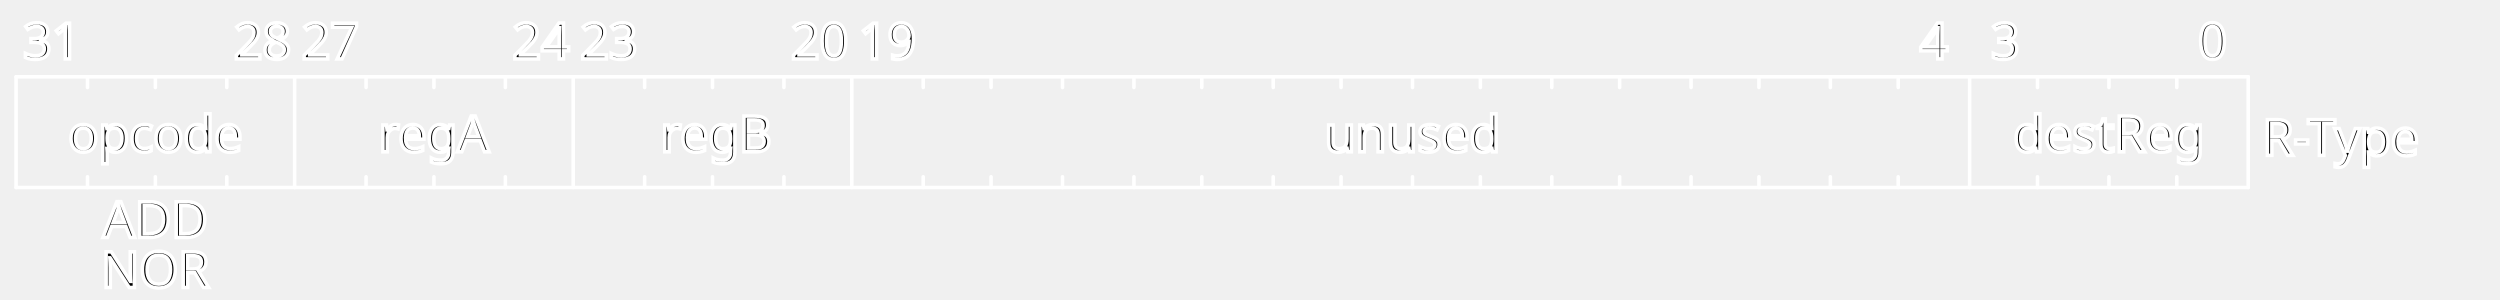
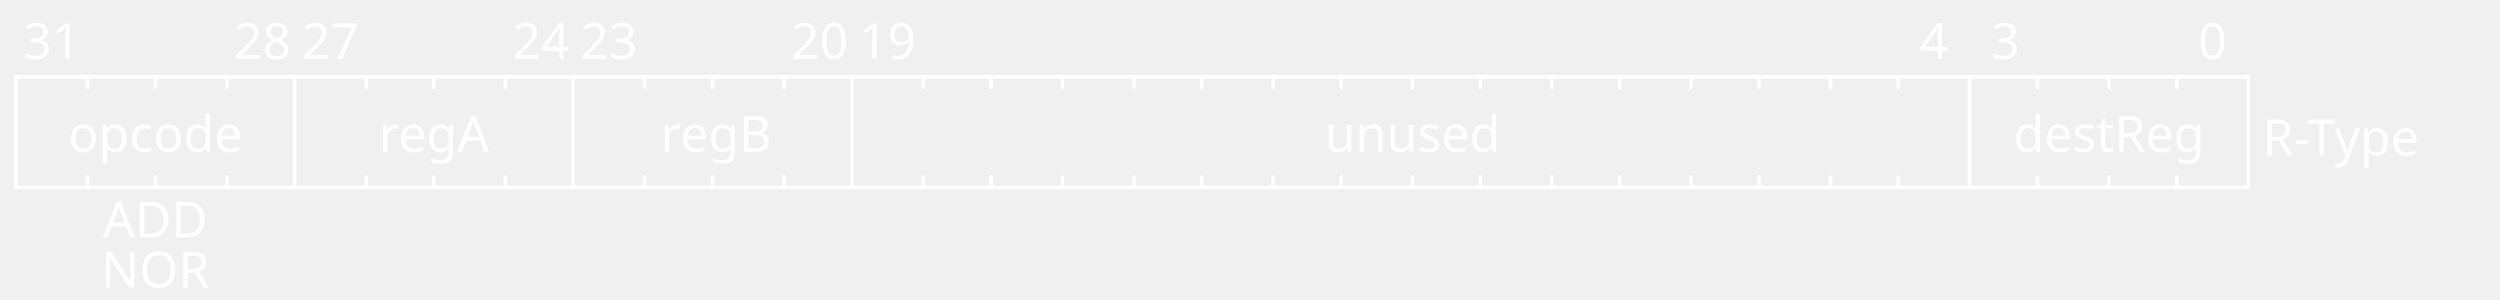
<svg xmlns="http://www.w3.org/2000/svg" width="700" height="84" viewBox="0 0 700 84" class="WaveDrom">
-   <g stroke="white" transform="translate(0.5,0.5)" text-anchor="middle" font-size="14" font-family="sans-serif" font-weight="normal">
+   <g transform="translate(0.5,0.5)" text-anchor="middle" font-size="14" font-family="sans-serif" font-weight="normal">
    <g transform="translate(4,21)">
-       <g stroke-width="1" stroke-linecap="round">
+       <g stroke="white" stroke-width="1" stroke-linecap="round">
        <line x2="625" />
        <line y2="31" />
        <line x2="625" y1="31" y2="31" />
        <line x1="625" x2="625" y2="31" />
        <line x1="605" x2="605" y2="3" />
        <line x1="605" x2="605" y1="31" y2="28" />
        <line x1="586" x2="586" y2="3" />
        <line x1="586" x2="586" y1="31" y2="28" />
        <line x1="566" x2="566" y2="3" />
        <line x1="566" x2="566" y1="31" y2="28" />
        <line x1="547" x2="547" y2="31" />
        <line x1="527" x2="527" y2="3" />
        <line x1="527" x2="527" y1="31" y2="28" />
        <line x1="508" x2="508" y2="3" />
        <line x1="508" x2="508" y1="31" y2="28" />
        <line x1="488" x2="488" y2="3" />
        <line x1="488" x2="488" y1="31" y2="28" />
        <line x1="469" x2="469" y2="3" />
        <line x1="469" x2="469" y1="31" y2="28" />
        <line x1="449" x2="449" y2="3" />
        <line x1="449" x2="449" y1="31" y2="28" />
        <line x1="430" x2="430" y2="3" />
        <line x1="430" x2="430" y1="31" y2="28" />
        <line x1="410" x2="410" y2="3" />
        <line x1="410" x2="410" y1="31" y2="28" />
        <line x1="391" x2="391" y2="3" />
        <line x1="391" x2="391" y1="31" y2="28" />
        <line x1="371" x2="371" y2="3" />
        <line x1="371" x2="371" y1="31" y2="28" />
        <line x1="352" x2="352" y2="3" />
        <line x1="352" x2="352" y1="31" y2="28" />
        <line x1="332" x2="332" y2="3" />
        <line x1="332" x2="332" y1="31" y2="28" />
        <line x1="313" x2="313" y2="3" />
        <line x1="313" x2="313" y1="31" y2="28" />
        <line x1="293" x2="293" y2="3" />
        <line x1="293" x2="293" y1="31" y2="28" />
        <line x1="273" x2="273" y2="3" />
        <line x1="273" x2="273" y1="31" y2="28" />
        <line x1="254" x2="254" y2="3" />
        <line x1="254" x2="254" y1="31" y2="28" />
        <line x1="234" x2="234" y2="31" />
        <line x1="215" x2="215" y2="3" />
        <line x1="215" x2="215" y1="31" y2="28" />
        <line x1="195" x2="195" y2="3" />
        <line x1="195" x2="195" y1="31" y2="28" />
        <line x1="176" x2="176" y2="3" />
        <line x1="176" x2="176" y1="31" y2="28" />
        <line x1="156" x2="156" y2="31" />
        <line x1="137" x2="137" y2="3" />
        <line x1="137" x2="137" y1="31" y2="28" />
        <line x1="117" x2="117" y2="3" />
        <line x1="117" x2="117" y1="31" y2="28" />
        <line x1="98" x2="98" y2="3" />
        <line x1="98" x2="98" y1="31" y2="28" />
        <line x1="78" x2="78" y2="31" />
        <line x1="59" x2="59" y2="3" />
        <line x1="59" x2="59" y1="31" y2="28" />
        <line x1="39" x2="39" y2="3" />
        <line x1="39" x2="39" y1="31" y2="28" />
        <line x1="20" x2="20" y2="3" />
        <line x1="20" x2="20" y1="31" y2="28" />
      </g>
-       <g>
+       <g fill="white">
        <g />
        <g transform="translate(10,-11)">
          <g transform="translate(605)">
            <text y="6">0</text>
          </g>
          <g transform="translate(547)">
            <text y="6">3</text>
          </g>
          <g transform="translate(527)">
            <text y="6">4</text>
          </g>
          <g transform="translate(234)">
            <text y="6">19</text>
          </g>
          <g transform="translate(215)">
            <text y="6">20</text>
          </g>
          <g transform="translate(156)">
            <text y="6">23</text>
          </g>
          <g transform="translate(137)">
            <text y="6">24</text>
          </g>
          <g transform="translate(78)">
            <text y="6">27</text>
          </g>
          <g transform="translate(59)">
            <text y="6">28</text>
          </g>
          <g transform="translate(0)">
            <text y="6">31</text>
          </g>
        </g>
        <g transform="translate(10,15)">
          <g transform="translate(576)">
            <text y="6">
              <tspan>destReg</tspan>
            </text>
          </g>
          <g transform="translate(381)">
            <text y="6">
              <tspan>unused</tspan>
            </text>
          </g>
          <g transform="translate(186)">
            <text y="6">
              <tspan>regB</tspan>
            </text>
          </g>
          <g transform="translate(107)">
            <text y="6">
              <tspan>regA</tspan>
            </text>
          </g>
          <g transform="translate(29)">
            <text y="6">
              <tspan>opcode</tspan>
            </text>
          </g>
        </g>
        <g transform="translate(10,39)">
          <g>
            <g transform="translate(29)">
              <text y="6">
                <tspan>ADD</tspan>
              </text>
            </g>
            <g transform="translate(29,14)">
              <text y="6">
                <tspan>NOR</tspan>
              </text>
            </g>
          </g>
        </g>
      </g>
-       <g text-anchor="start">
+       <g fill="white" text-anchor="start">
        <g transform="translate(629,16)">
          <text y="6">
            <tspan>R-Type</tspan>
          </text>
        </g>
      </g>
    </g>
  </g>
</svg>
